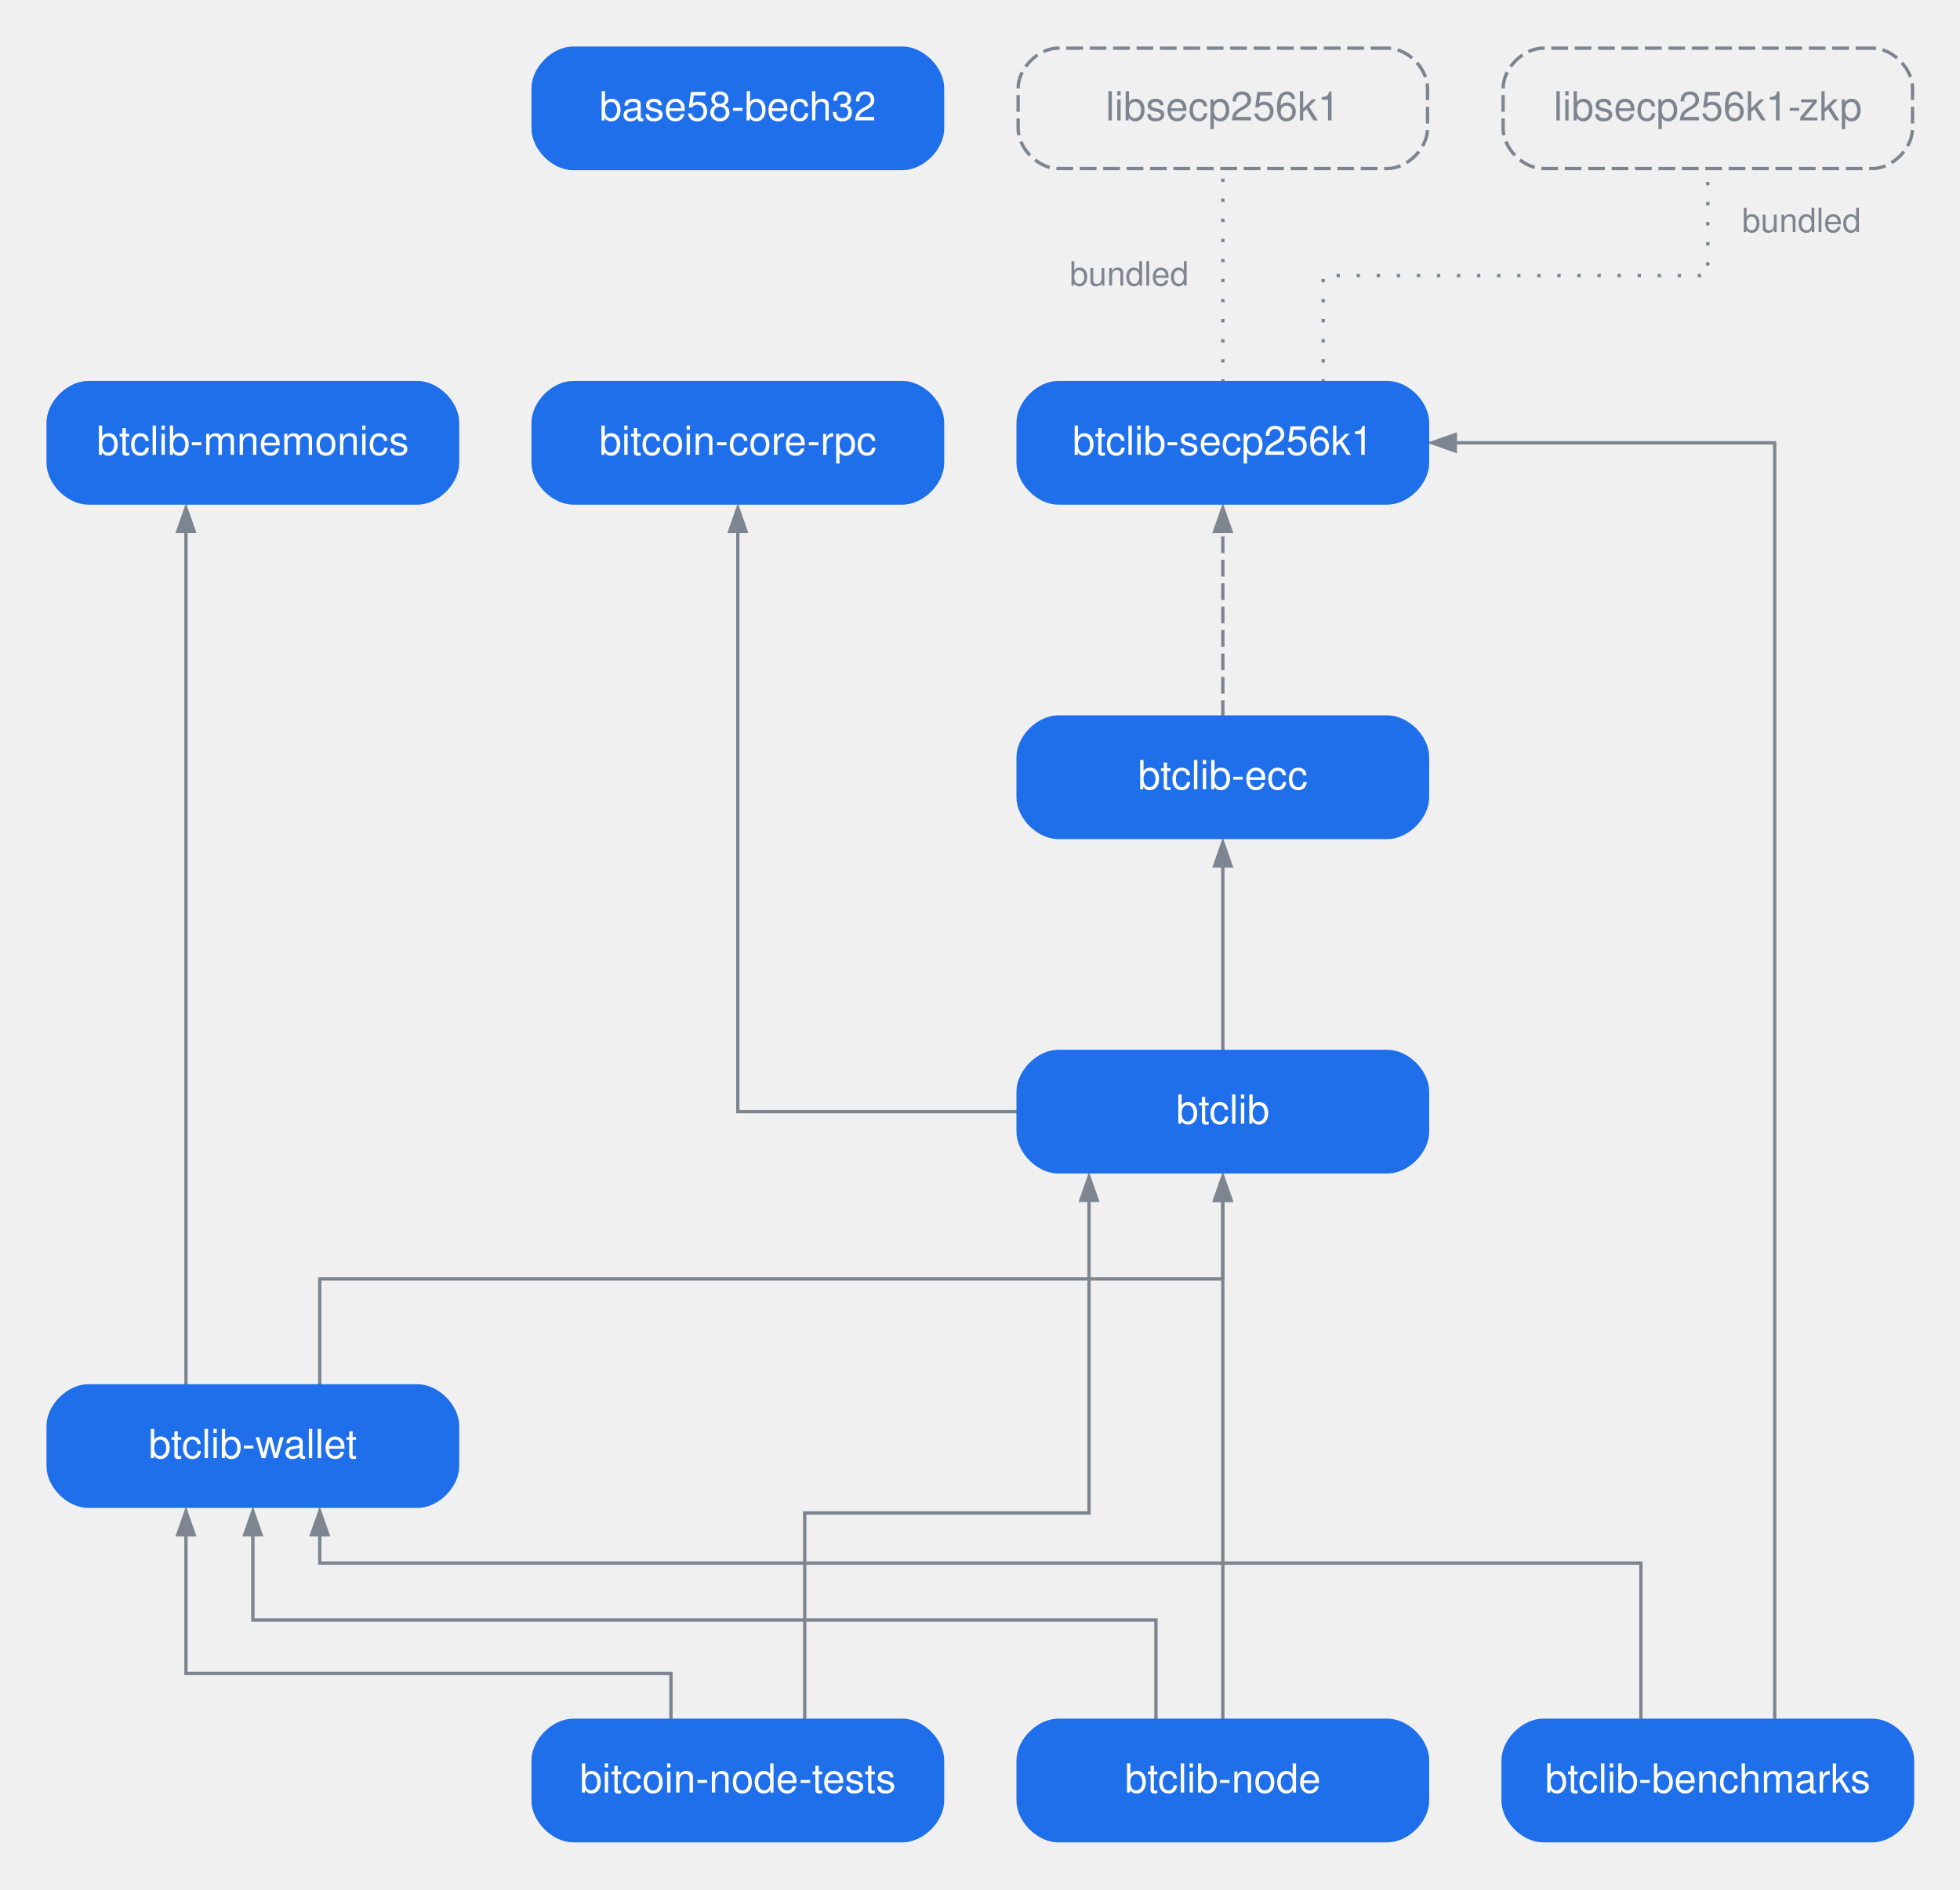
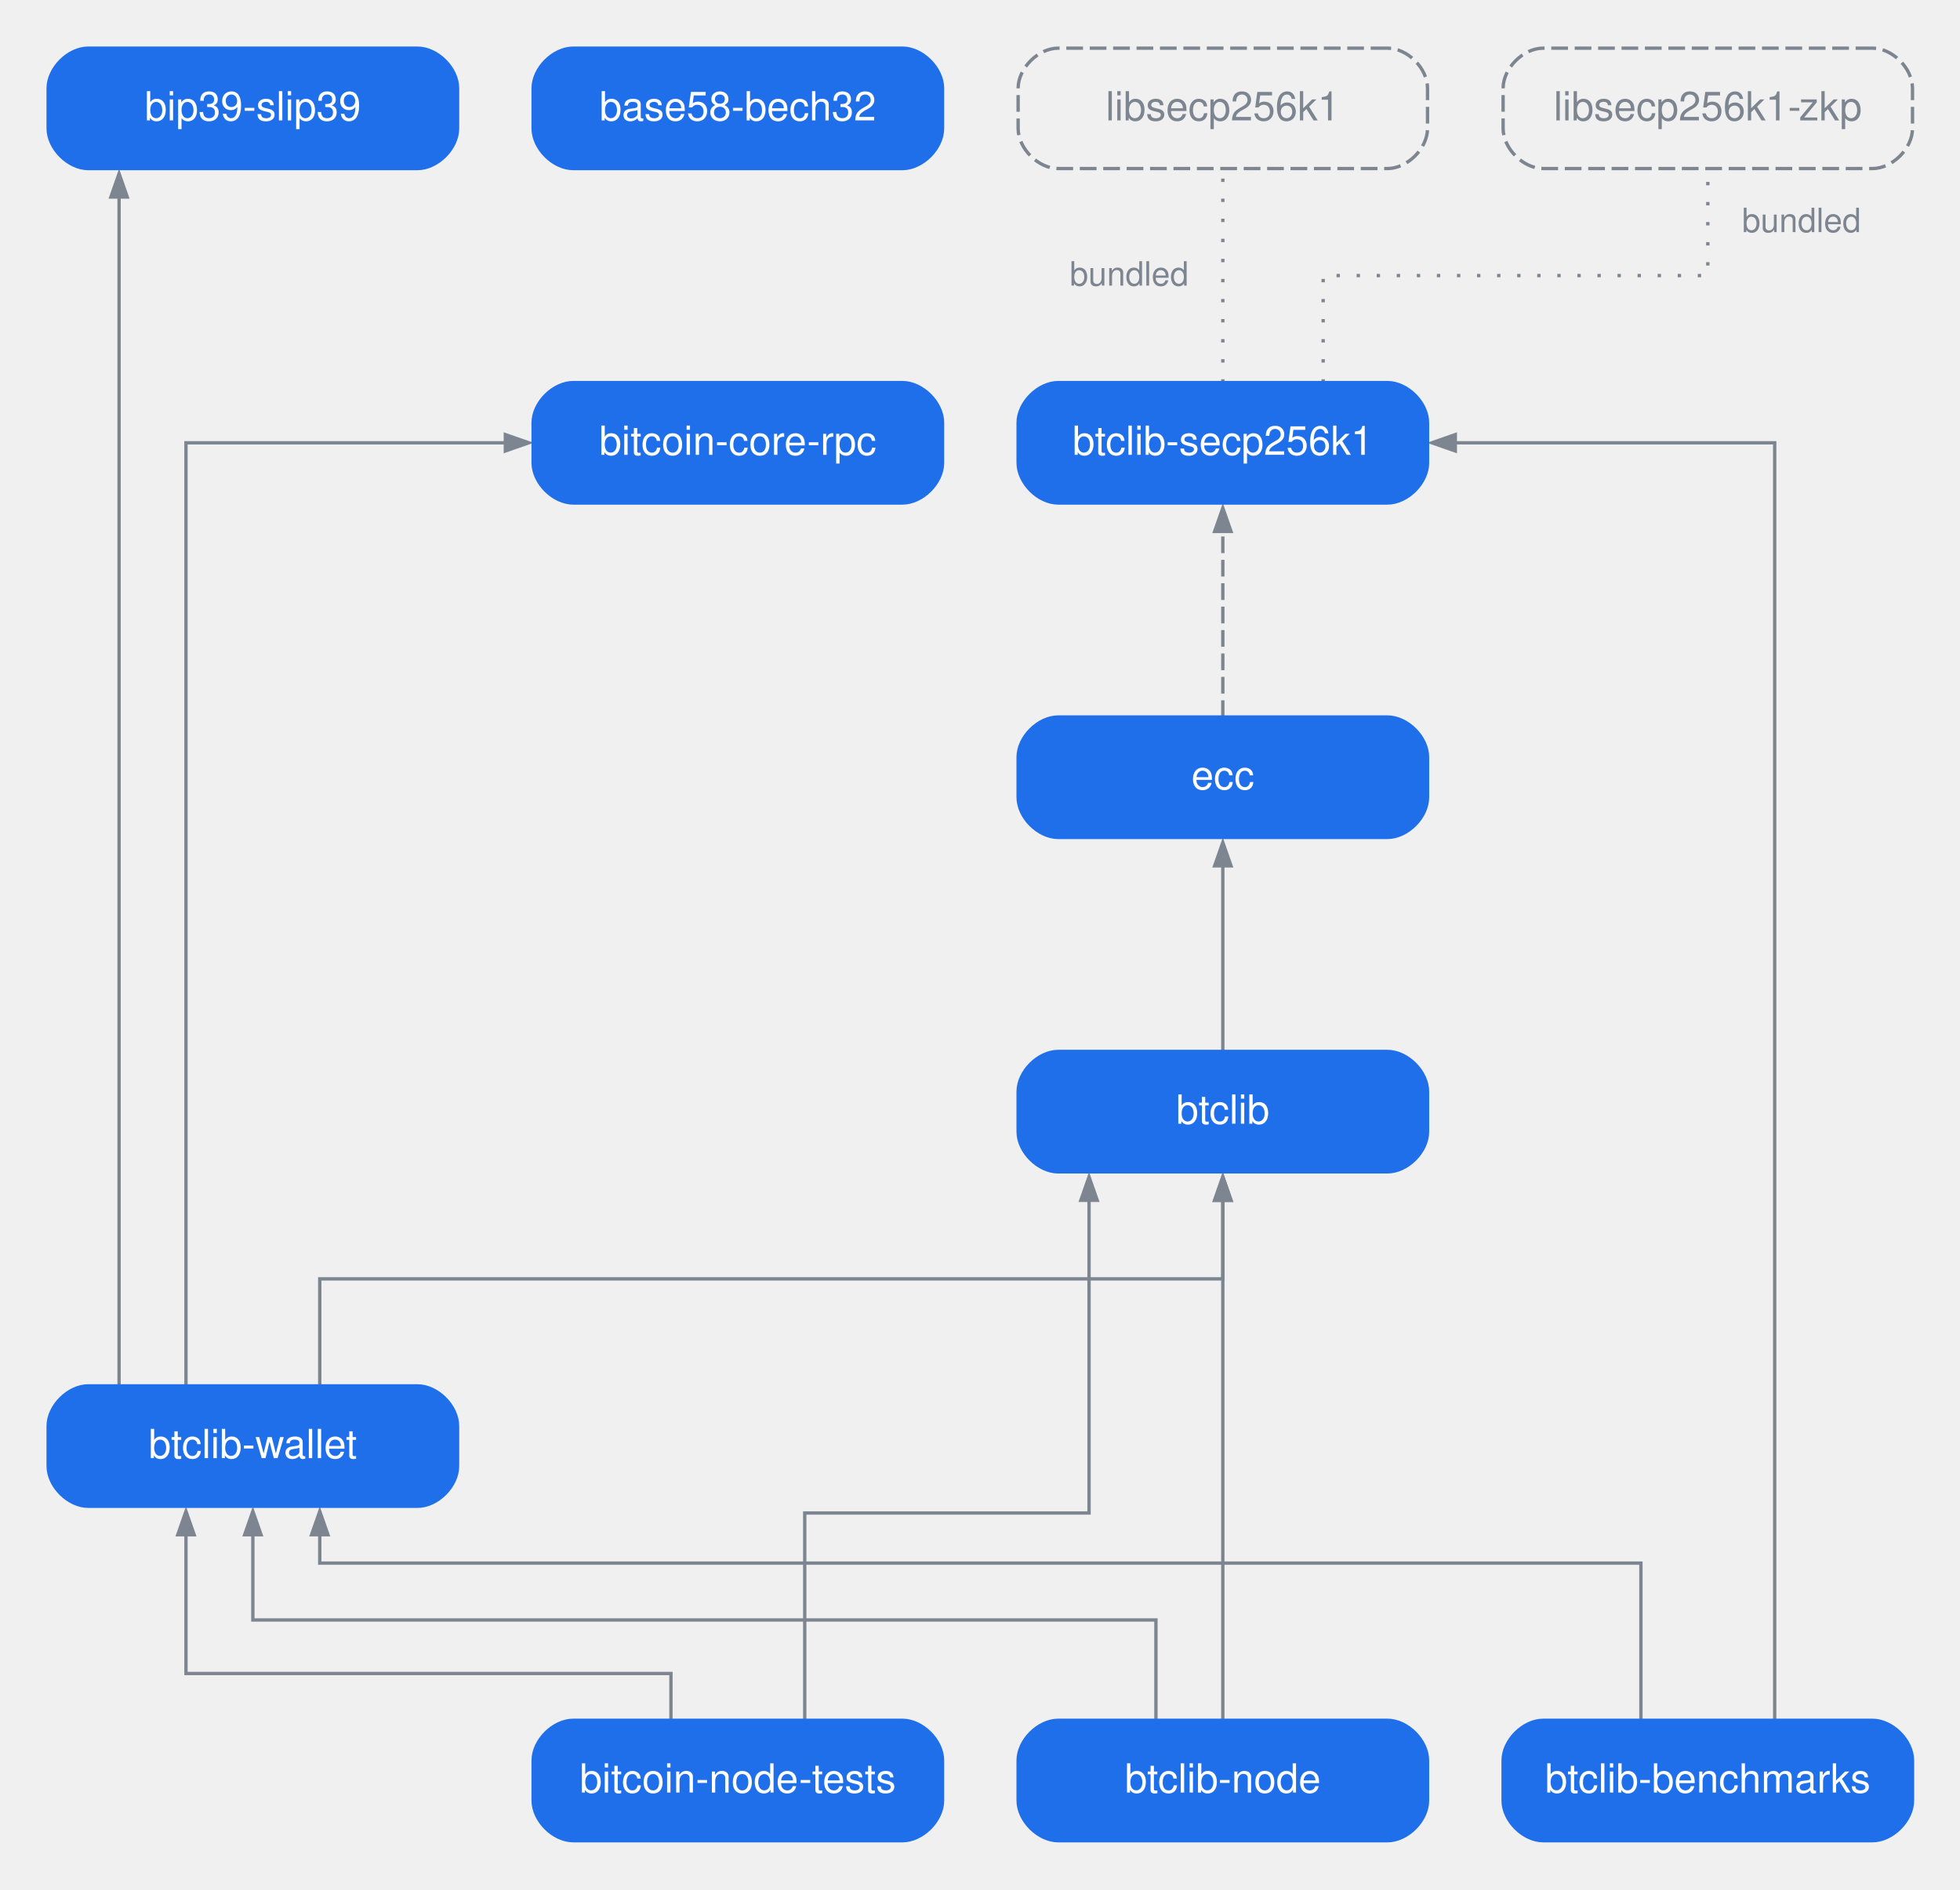
<svg xmlns="http://www.w3.org/2000/svg" width="586pt" height="565pt" viewBox="0.00 0.00 586.00 565.00">
  <g id="graph0" class="graph" transform="scale(1 1) rotate(0) translate(14.4 550.4)">
    <g id="edge1" class="edge">
      <path fill="none" stroke="#7d8590" stroke-dasharray="1,5" d="M351.2,-436C351.2,-436 351.2,-500 351.2,-500" />
      <text xml:space="preserve" text-anchor="middle" x="323.2" y="-465" font-family="Helvetica,sans-Serif" font-size="10.00" fill="#7d8590">bundled</text>
    </g>
    <g id="edge2" class="edge">
      <path fill="none" stroke="#7d8590" stroke-dasharray="1,5" d="M381.2,-436C381.2,-436 381.2,-468 381.2,-468 381.2,-468 496.2,-468 496.2,-468 496.2,-468 496.2,-500 496.2,-500" />
      <text xml:space="preserve" text-anchor="middle" x="524.2" y="-481" font-family="Helvetica,sans-Serif" font-size="10.00" fill="#7d8590">bundled</text>
    </g>
    <g id="edge3" class="edge">
      <path fill="none" stroke="#7d8590" stroke-dasharray="5,2" d="M351.2,-336C351.2,-336 351.2,-393 351.2,-393" />
      <polygon fill="#7d8590" stroke="#7d8590" points="348.75,-391.49 351.2,-398.49 353.65,-391.49 348.75,-391.49" />
    </g>
-     <g id="edge5" class="edge">
-       <path fill="none" stroke="#7d8590" d="M290.2,-218C290.2,-218 206.2,-218 206.2,-218 206.2,-218 206.2,-393 206.2,-393" />
-       <polygon fill="#7d8590" stroke="#7d8590" points="203.75,-391.49 206.2,-398.49 208.65,-391.49 203.75,-391.49" />
-     </g>
    <g id="edge4" class="edge">
      <path fill="none" stroke="#7d8590" d="M351.2,-236C351.2,-236 351.2,-293 351.2,-293" />
      <polygon fill="#7d8590" stroke="#7d8590" points="348.75,-291.49 351.2,-298.49 353.65,-291.49 348.75,-291.49" />
    </g>
    <g id="edge13" class="edge">
-       <path fill="none" stroke="#7d8590" d="M41.2,-136C41.2,-136 41.2,-393 41.2,-393" />
-       <polygon fill="#7d8590" stroke="#7d8590" points="38.75,-391.49 41.2,-398.49 43.65,-391.49 38.75,-391.49" />
+       <path fill="none" stroke="#7d8590" d="M21.2,-136C21.2,-136 21.2,-493 21.2,-493" />
+       <polygon fill="#7d8590" stroke="#7d8590" points="18.75,-491.49 21.2,-498.49 23.65,-491.49 18.75,-491.49" />
    </g>
-     <g id="edge6" class="edge">
+     <g id="edge12" class="edge">
+       <path fill="none" stroke="#7d8590" d="M41.2,-136C41.2,-136 41.2,-418 41.2,-418 41.2,-418 138.2,-418 138.2,-418" />
+       <polygon fill="#7d8590" stroke="#7d8590" points="136.69,-420.45 143.69,-418 136.69,-415.55 136.69,-420.45" />
+     </g>
+     <g id="edge5" class="edge">
      <path fill="none" stroke="#7d8590" d="M81.2,-136C81.2,-136 81.2,-168 81.2,-168 81.2,-168 351.2,-168 351.2,-168 351.2,-168 351.2,-193 351.2,-193" />
      <polygon fill="#7d8590" stroke="#7d8590" points="348.75,-191.49 351.2,-198.49 353.65,-191.49 348.75,-191.49" />
    </g>
-     <g id="edge8" class="edge">
+     <g id="edge7" class="edge">
      <path fill="none" stroke="#7d8590" d="M226.2,-36C226.2,-36 226.2,-98 226.2,-98 226.2,-98 311.2,-98 311.2,-98 311.2,-98 311.2,-193 311.2,-193" />
      <polygon fill="#7d8590" stroke="#7d8590" points="308.75,-191.49 311.2,-198.49 313.65,-191.49 308.75,-191.49" />
    </g>
-     <g id="edge7" class="edge">
+     <g id="edge6" class="edge">
      <path fill="none" stroke="#7d8590" d="M186.2,-36C186.2,-36 186.2,-50 186.2,-50 186.2,-50 41.2,-50 41.2,-50 41.2,-50 41.2,-93 41.2,-93" />
      <polygon fill="#7d8590" stroke="#7d8590" points="38.75,-91.49 41.2,-98.49 43.65,-91.49 38.75,-91.49" />
    </g>
-     <g id="edge12" class="edge">
+     <g id="edge11" class="edge">
      <path fill="none" stroke="#7d8590" d="M516.2,-36C516.2,-36 516.2,-418 516.2,-418 516.2,-418 419.2,-418 419.2,-418" />
      <polygon fill="#7d8590" stroke="#7d8590" points="420.71,-415.55 413.71,-418 420.71,-420.45 420.71,-415.55" />
    </g>
-     <g id="edge11" class="edge">
+     <g id="edge10" class="edge">
      <path fill="none" stroke="#7d8590" d="M476.2,-36C476.2,-36 476.2,-83 476.2,-83 476.2,-83 81.2,-83 81.2,-83 81.2,-83 81.2,-93 81.2,-93" />
      <polygon fill="#7d8590" stroke="#7d8590" points="78.75,-91.49 81.2,-98.49 83.65,-91.49 78.75,-91.49" />
    </g>
-     <g id="edge9" class="edge">
+     <g id="edge8" class="edge">
      <path fill="none" stroke="#7d8590" d="M351.2,-36C351.2,-36 351.2,-193 351.2,-193" />
      <polygon fill="#7d8590" stroke="#7d8590" points="348.75,-191.49 351.2,-198.49 353.65,-191.49 348.75,-191.49" />
    </g>
-     <g id="edge10" class="edge">
+     <g id="edge9" class="edge">
      <path fill="none" stroke="#7d8590" d="M331.2,-36C331.2,-36 331.2,-66 331.2,-66 331.2,-66 61.2,-66 61.2,-66 61.2,-66 61.2,-93 61.2,-93" />
      <polygon fill="#7d8590" stroke="#7d8590" points="58.75,-91.49 61.2,-98.49 63.65,-91.49 58.75,-91.49" />
    </g>
    <g id="node1" class="node">
      <path fill="none" stroke="#7d8590" stroke-dasharray="5,2" d="M400.4,-536C400.4,-536 302,-536 302,-536 296,-536 290,-530 290,-524 290,-524 290,-512 290,-512 290,-506 296,-500 302,-500 302,-500 400.4,-500 400.4,-500 406.4,-500 412.4,-506 412.4,-512 412.4,-512 412.4,-524 412.4,-524 412.4,-530 406.4,-536 400.4,-536" />
      <text xml:space="preserve" text-anchor="middle" x="351.2" y="-514.4" font-family="Helvetica,sans-Serif" font-size="12.00" fill="#7d8590">libsecp256k1</text>
    </g>
    <g id="node2" class="node">
      <path fill="none" stroke="#7d8590" stroke-dasharray="5,2" d="M545.4,-536C545.4,-536 447,-536 447,-536 441,-536 435,-530 435,-524 435,-524 435,-512 435,-512 435,-506 441,-500 447,-500 447,-500 545.4,-500 545.4,-500 551.4,-500 557.4,-506 557.4,-512 557.4,-512 557.4,-524 557.4,-524 557.4,-530 551.4,-536 545.4,-536" />
      <text xml:space="preserve" text-anchor="middle" x="496.2" y="-514.4" font-family="Helvetica,sans-Serif" font-size="12.00" fill="#7d8590">libsecp256k1-zkp</text>
    </g>
    <g id="node3" class="node">
      <path fill="#1f6feb" stroke="#1f6feb" d="M255.4,-536C255.4,-536 157,-536 157,-536 151,-536 145,-530 145,-524 145,-524 145,-512 145,-512 145,-506 151,-500 157,-500 157,-500 255.4,-500 255.4,-500 261.4,-500 267.4,-506 267.4,-512 267.4,-512 267.4,-524 267.4,-524 267.4,-530 261.4,-536 255.4,-536" />
      <text xml:space="preserve" text-anchor="middle" x="206.2" y="-514.4" font-family="Helvetica,sans-Serif" font-size="12.00" fill="#ffffff">base58-bech32</text>
    </g>
    <g id="node4" class="node">
-       <path fill="#1f6feb" stroke="#1f6feb" d="M110.4,-436C110.4,-436 12,-436 12,-436 6,-436 0,-430 0,-424 0,-424 0,-412 0,-412 0,-406 6,-400 12,-400 12,-400 110.4,-400 110.4,-400 116.4,-400 122.4,-406 122.4,-412 122.4,-412 122.4,-424 122.4,-424 122.4,-430 116.4,-436 110.4,-436" />
-       <text xml:space="preserve" text-anchor="middle" x="61.2" y="-414.4" font-family="Helvetica,sans-Serif" font-size="12.00" fill="#ffffff">btclib-mnemonics</text>
+       <path fill="#1f6feb" stroke="#1f6feb" d="M110.4,-536C110.4,-536 12,-536 12,-536 6,-536 0,-530 0,-524 0,-524 0,-512 0,-512 0,-506 6,-500 12,-500 12,-500 110.4,-500 110.4,-500 116.4,-500 122.4,-506 122.4,-512 122.4,-512 122.4,-524 122.4,-524 122.4,-530 116.4,-536 110.4,-536" />
+       <text xml:space="preserve" text-anchor="middle" x="61.2" y="-514.4" font-family="Helvetica,sans-Serif" font-size="12.00" fill="#ffffff">bip39-slip39</text>
    </g>
    <g id="node5" class="node">
      <path fill="#1f6feb" stroke="#1f6feb" d="M255.4,-436C255.4,-436 157,-436 157,-436 151,-436 145,-430 145,-424 145,-424 145,-412 145,-412 145,-406 151,-400 157,-400 157,-400 255.4,-400 255.4,-400 261.4,-400 267.4,-406 267.4,-412 267.4,-412 267.4,-424 267.4,-424 267.4,-430 261.4,-436 255.4,-436" />
      <text xml:space="preserve" text-anchor="middle" x="206.2" y="-414.4" font-family="Helvetica,sans-Serif" font-size="12.00" fill="#ffffff">bitcoin-core-rpc</text>
    </g>
    <g id="node6" class="node">
      <path fill="#1f6feb" stroke="#1f6feb" d="M400.4,-436C400.4,-436 302,-436 302,-436 296,-436 290,-430 290,-424 290,-424 290,-412 290,-412 290,-406 296,-400 302,-400 302,-400 400.4,-400 400.4,-400 406.4,-400 412.4,-406 412.4,-412 412.4,-412 412.4,-424 412.4,-424 412.4,-430 406.4,-436 400.4,-436" />
      <text xml:space="preserve" text-anchor="middle" x="351.2" y="-414.4" font-family="Helvetica,sans-Serif" font-size="12.00" fill="#ffffff">btclib-secp256k1</text>
    </g>
    <g id="node7" class="node">
      <path fill="#1f6feb" stroke="#1f6feb" d="M400.4,-336C400.4,-336 302,-336 302,-336 296,-336 290,-330 290,-324 290,-324 290,-312 290,-312 290,-306 296,-300 302,-300 302,-300 400.4,-300 400.4,-300 406.4,-300 412.4,-306 412.4,-312 412.4,-312 412.4,-324 412.4,-324 412.4,-330 406.4,-336 400.4,-336" />
-       <text xml:space="preserve" text-anchor="middle" x="351.2" y="-314.4" font-family="Helvetica,sans-Serif" font-size="12.00" fill="#ffffff">btclib-ecc</text>
+       <text xml:space="preserve" text-anchor="middle" x="351.2" y="-314.4" font-family="Helvetica,sans-Serif" font-size="12.00" fill="#ffffff">ecc</text>
    </g>
    <g id="node8" class="node">
      <path fill="#1f6feb" stroke="#1f6feb" d="M400.4,-236C400.4,-236 302,-236 302,-236 296,-236 290,-230 290,-224 290,-224 290,-212 290,-212 290,-206 296,-200 302,-200 302,-200 400.4,-200 400.4,-200 406.4,-200 412.4,-206 412.4,-212 412.4,-212 412.4,-224 412.4,-224 412.4,-230 406.4,-236 400.4,-236" />
      <text xml:space="preserve" text-anchor="middle" x="351.2" y="-214.4" font-family="Helvetica,sans-Serif" font-size="12.00" fill="#ffffff">btclib</text>
    </g>
    <g id="node9" class="node">
      <path fill="#1f6feb" stroke="#1f6feb" d="M110.4,-136C110.4,-136 12,-136 12,-136 6,-136 0,-130 0,-124 0,-124 0,-112 0,-112 0,-106 6,-100 12,-100 12,-100 110.4,-100 110.4,-100 116.4,-100 122.4,-106 122.4,-112 122.4,-112 122.4,-124 122.4,-124 122.4,-130 116.4,-136 110.4,-136" />
      <text xml:space="preserve" text-anchor="middle" x="61.2" y="-114.4" font-family="Helvetica,sans-Serif" font-size="12.00" fill="#ffffff">btclib-wallet</text>
    </g>
    <g id="node10" class="node">
      <path fill="#1f6feb" stroke="#1f6feb" d="M255.4,-36C255.4,-36 157,-36 157,-36 151,-36 145,-30 145,-24 145,-24 145,-12 145,-12 145,-6 151,0 157,0 157,0 255.4,0 255.4,0 261.4,0 267.4,-6 267.4,-12 267.4,-12 267.4,-24 267.4,-24 267.4,-30 261.4,-36 255.4,-36" />
      <text xml:space="preserve" text-anchor="middle" x="206.2" y="-14.4" font-family="Helvetica,sans-Serif" font-size="12.00" fill="#ffffff">bitcoin-node-tests</text>
    </g>
    <g id="node11" class="node">
      <path fill="#1f6feb" stroke="#1f6feb" d="M545.4,-36C545.4,-36 447,-36 447,-36 441,-36 435,-30 435,-24 435,-24 435,-12 435,-12 435,-6 441,0 447,0 447,0 545.4,0 545.4,0 551.4,0 557.4,-6 557.4,-12 557.4,-12 557.4,-24 557.4,-24 557.4,-30 551.4,-36 545.4,-36" />
      <text xml:space="preserve" text-anchor="middle" x="496.2" y="-14.4" font-family="Helvetica,sans-Serif" font-size="12.00" fill="#ffffff">btclib-benchmarks</text>
    </g>
    <g id="node12" class="node">
      <path fill="#1f6feb" stroke="#1f6feb" d="M400.4,-36C400.4,-36 302,-36 302,-36 296,-36 290,-30 290,-24 290,-24 290,-12 290,-12 290,-6 296,0 302,0 302,0 400.4,0 400.4,0 406.4,0 412.4,-6 412.4,-12 412.4,-12 412.4,-24 412.4,-24 412.4,-30 406.4,-36 400.4,-36" />
      <text xml:space="preserve" text-anchor="middle" x="351.2" y="-14.4" font-family="Helvetica,sans-Serif" font-size="12.00" fill="#ffffff">btclib-node</text>
    </g>
  </g>
</svg>
